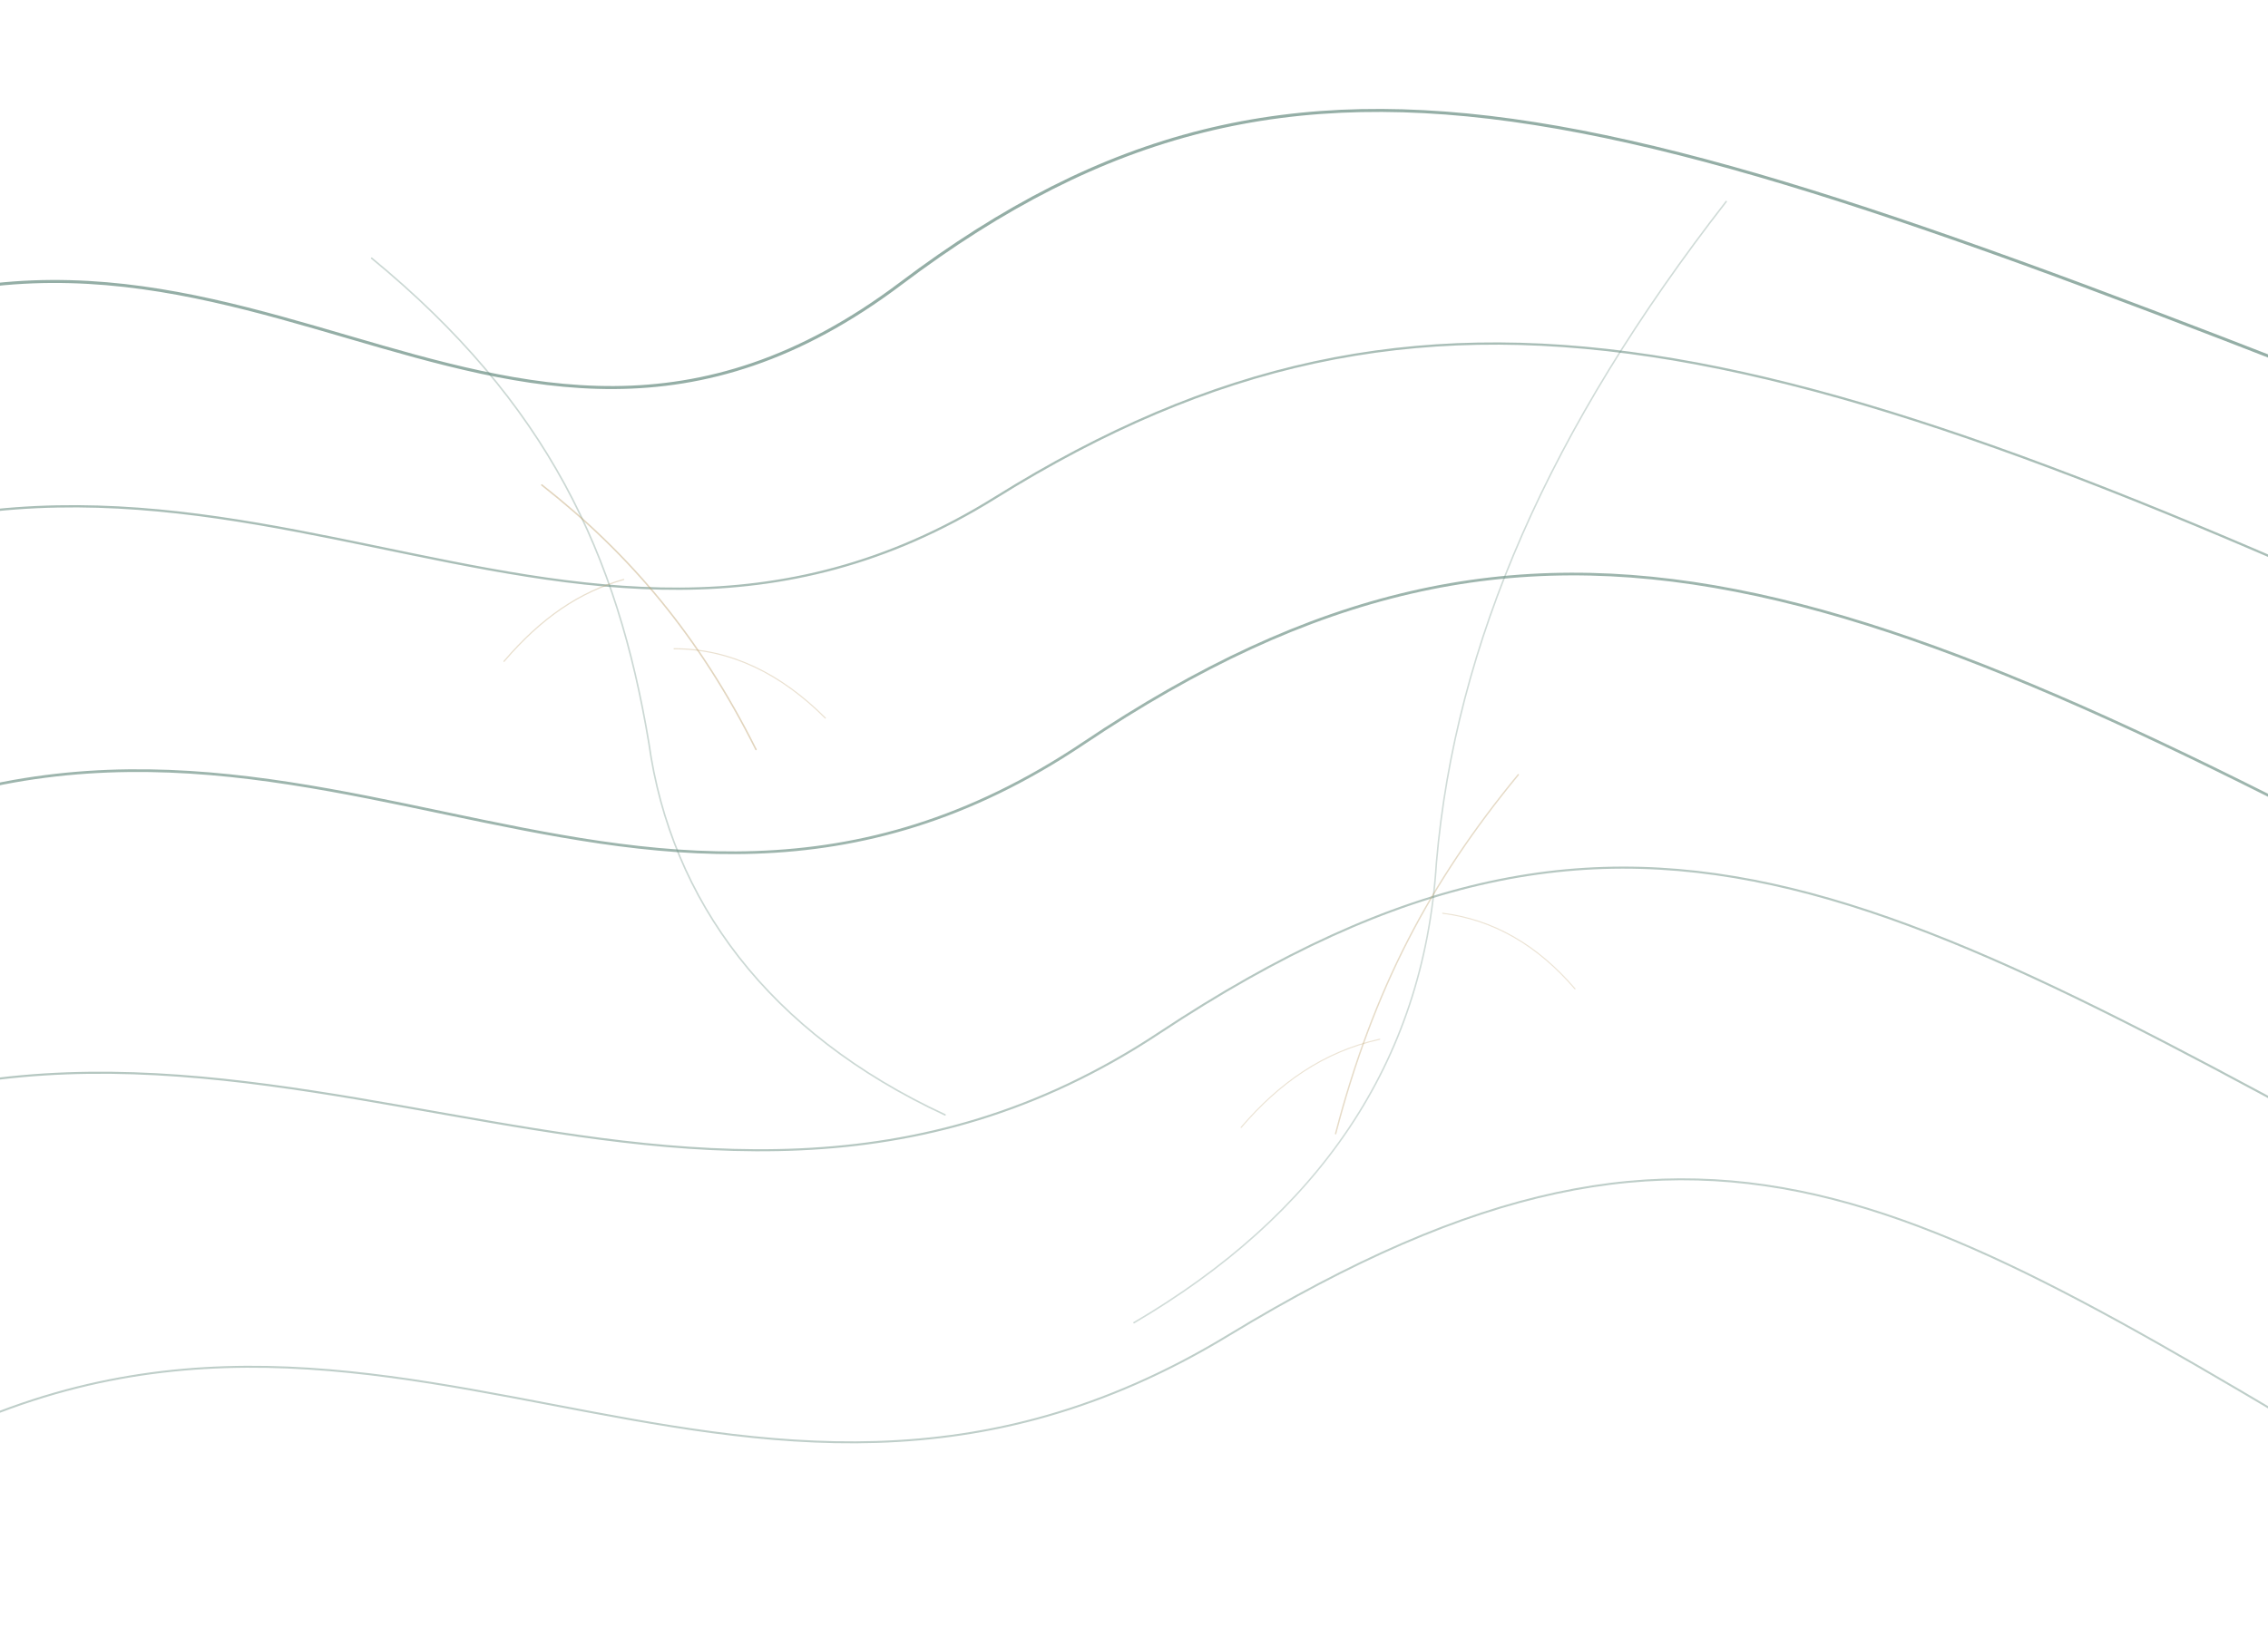
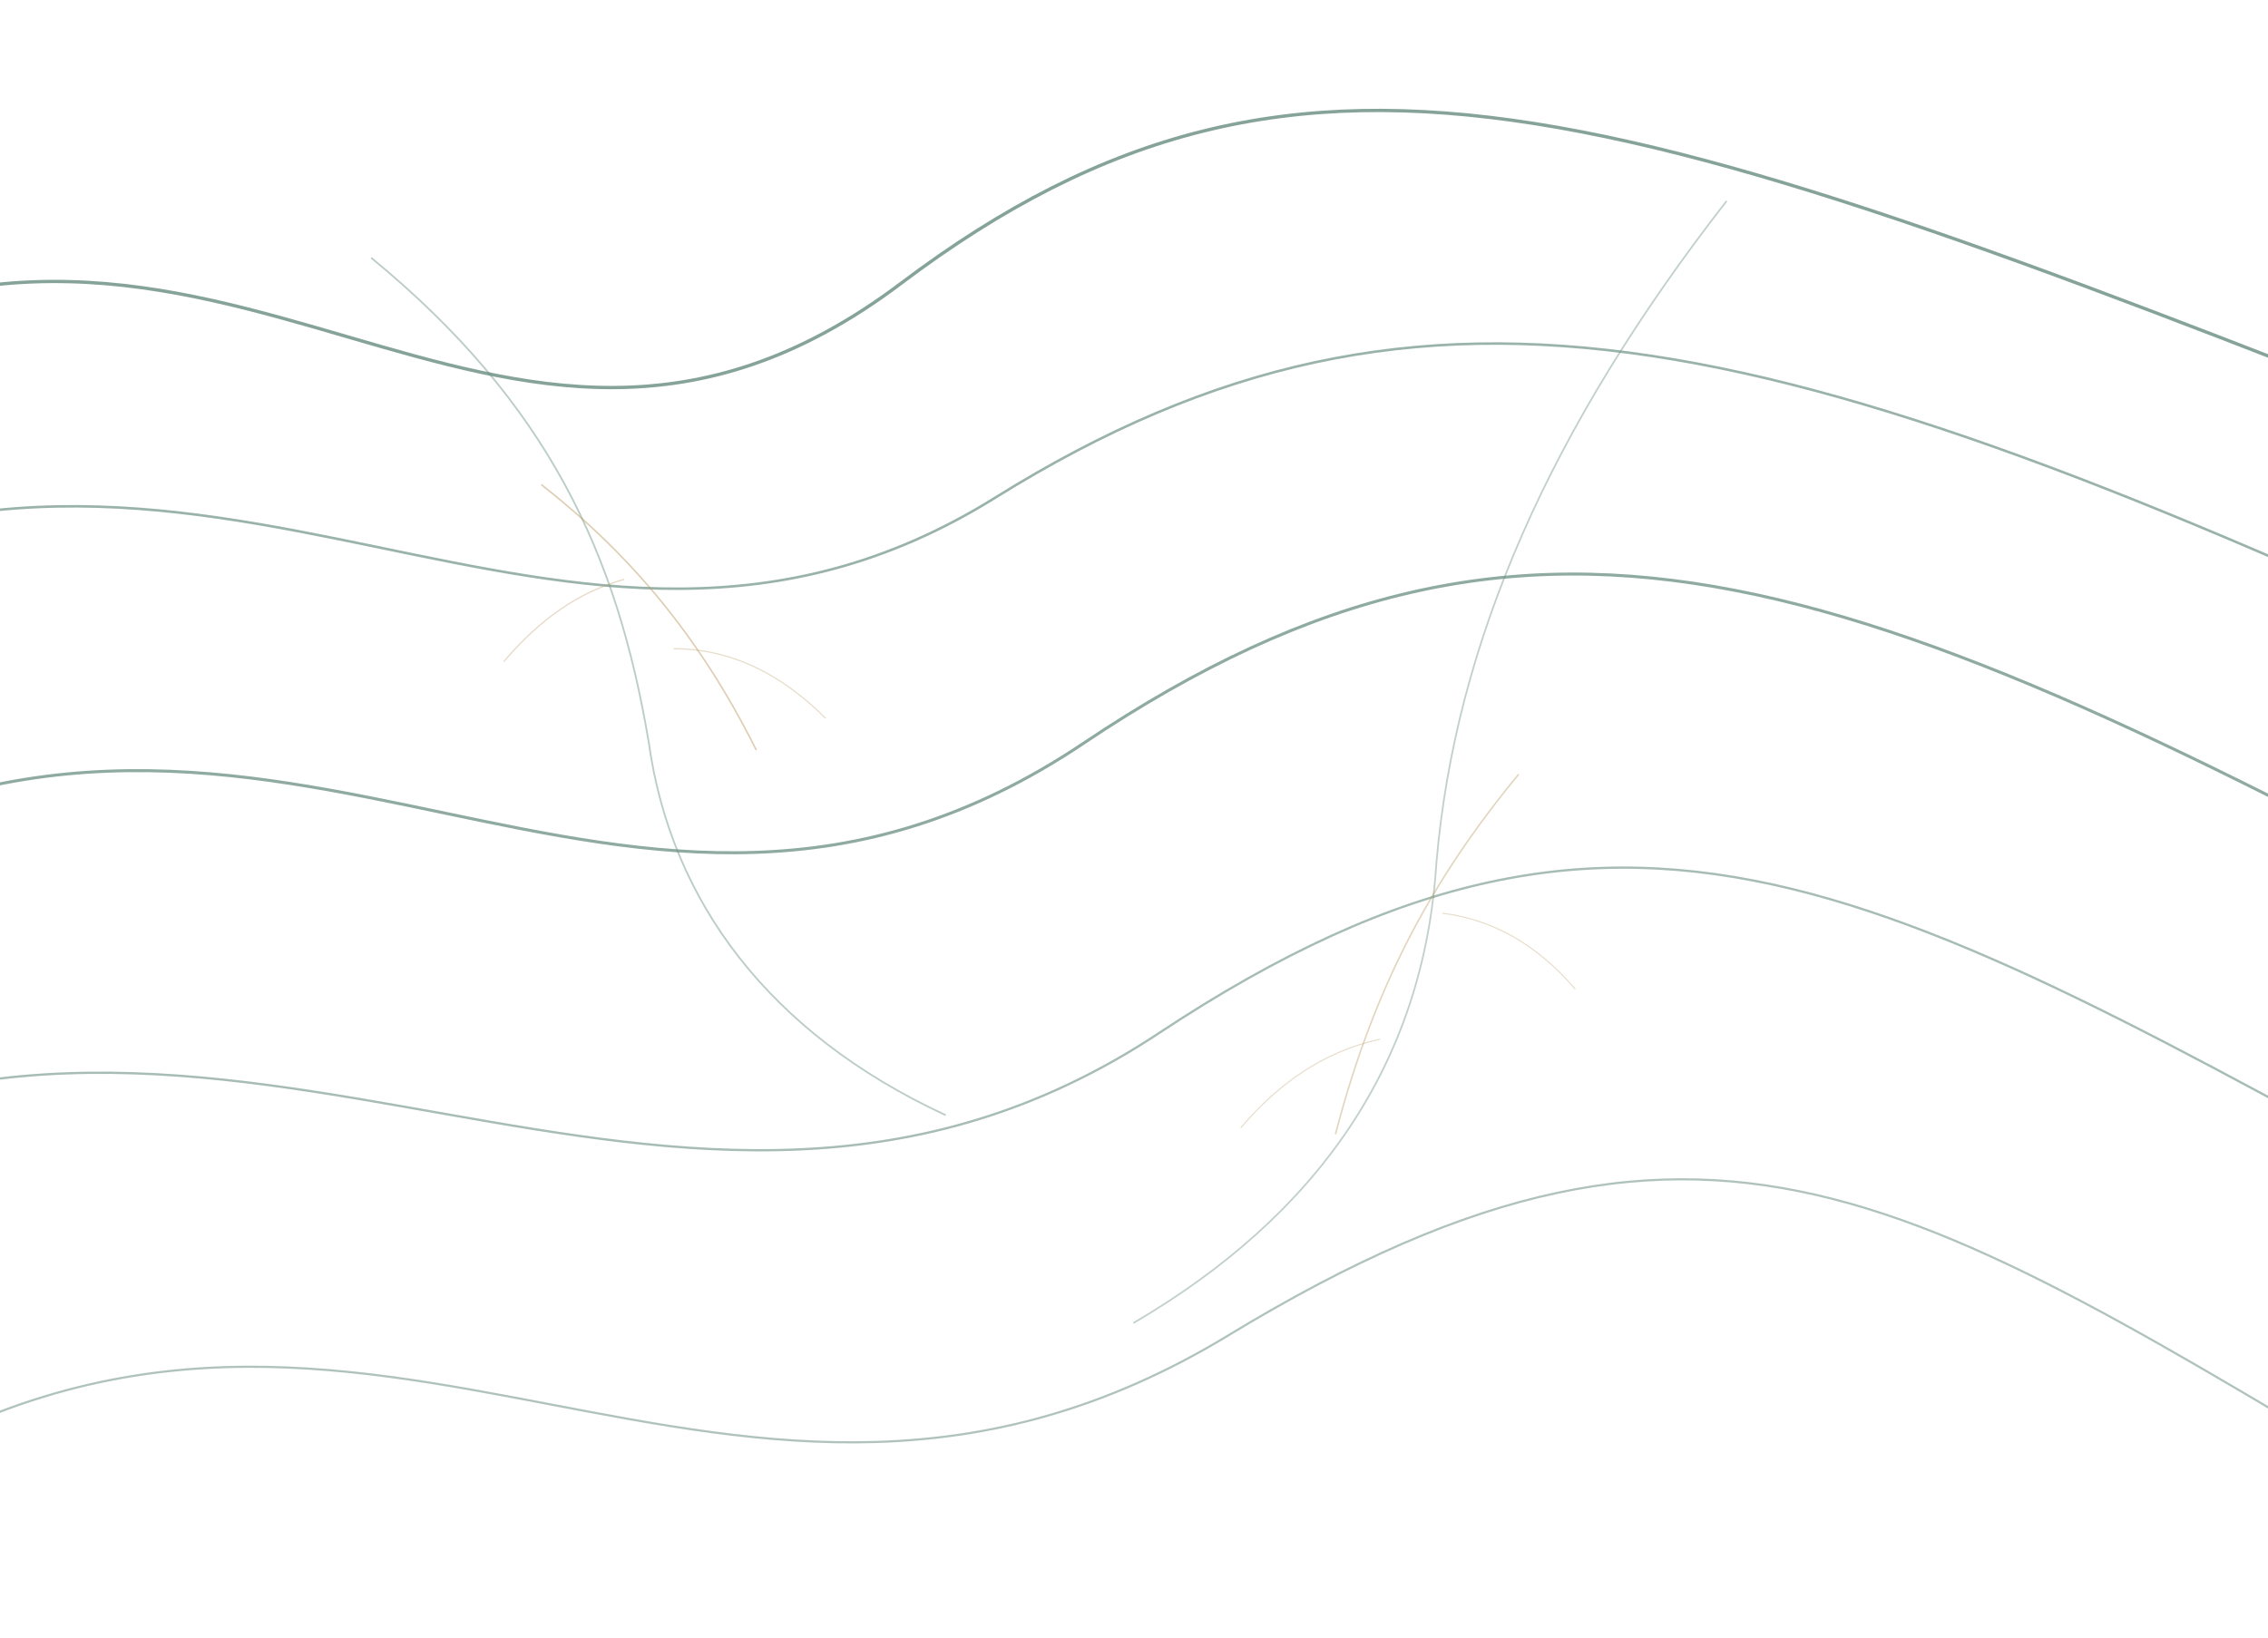
<svg xmlns="http://www.w3.org/2000/svg" width="720" height="520" viewBox="0 0 720 520">
  <rect width="720" height="520" fill="none" />
  <g fill="none" stroke-linecap="round" stroke-linejoin="round" opacity="1">
-     <path d="M-80 118 C70 28 156 188 286 90 S520 34 804 146" stroke="#6B8F83" stroke-width="0.95" opacity="0.72" />
-     <path d="M-92 192 C64 102 178 244 316 158 S568 104 812 218" stroke="#6B8F83" stroke-width="0.72" opacity="0.58" />
-     <path d="M-70 276 C88 184 198 334 344 236 S592 182 818 304" stroke="#6B8F83" stroke-width="0.86" opacity="0.66" />
-     <path d="M-88 372 C70 280 214 430 368 328 S604 286 804 394" stroke="#6B8F83" stroke-width="0.66" opacity="0.5" />
-     <path d="M-40 468 C118 372 232 520 390 424 S612 384 786 486" stroke="#6B8F83" stroke-width="0.62" opacity="0.44" />
-     <path d="M118 82 C174 128 196 176 206 236 C213 286 244 328 300 354" stroke="#6B8F83" stroke-width="0.5" opacity="0.35" />
-     <path d="M548 64 C492 136 462 204 456 274 C452 338 418 386 360 420" stroke="#6B8F83" stroke-width="0.48" opacity="0.32" />
-     <path d="M172 154 C200 176 222 202 240 238" stroke="#B99A63" stroke-width="0.48" opacity="0.42" />
-     <path d="M198 184 C184 188 172 196 160 210" stroke="#B99A63" stroke-width="0.38" opacity="0.32" />
-     <path d="M214 206 C232 206 248 214 262 228" stroke="#B99A63" stroke-width="0.36" opacity="0.3" />
-     <path d="M482 246 C454 280 436 314 424 360" stroke="#B99A63" stroke-width="0.44" opacity="0.36" />
-     <path d="M458 290 C474 292 488 300 500 314" stroke="#B99A63" stroke-width="0.34" opacity="0.28" />
-     <path d="M438 330 C420 334 406 344 394 358" stroke="#B99A63" stroke-width="0.34" opacity="0.28" />
+     <path d="M-80 118 C70 28 156 188 286 90 S520 34 804 146" stroke="#6B8F83" stroke-width="1.05" opacity="0.82" />
+     <path d="M-92 192 C64 102 178 244 316 158 S568 104 812 218" stroke="#6B8F83" stroke-width="0.8" opacity="0.68" />
+     <path d="M-70 276 C88 184 198 334 344 236 S592 182 818 304" stroke="#6B8F83" stroke-width="0.95" opacity="0.76" />
+     <path d="M-88 372 C70 280 214 430 368 328 S604 286 804 394" stroke="#6B8F83" stroke-width="0.72" opacity="0.6" />
+     <path d="M-40 468 C118 372 232 520 390 424 S612 384 786 486" stroke="#6B8F83" stroke-width="0.68" opacity="0.54" />
+     <path d="M118 82 C174 128 196 176 206 236 C213 286 244 328 300 354" stroke="#6B8F83" stroke-width="0.56" opacity="0.45" />
+     <path d="M548 64 C492 136 462 204 456 274 C452 338 418 386 360 420" stroke="#6B8F83" stroke-width="0.54" opacity="0.42" />
+     <path d="M172 154 C200 176 222 202 240 238" stroke="#B99A63" stroke-width="0.5" opacity="0.48" />
+     <path d="M198 184 C184 188 172 196 160 210" stroke="#B99A63" stroke-width="0.4" opacity="0.36" />
+     <path d="M214 206 C232 206 248 214 262 228" stroke="#B99A63" stroke-width="0.38" opacity="0.34" />
+     <path d="M482 246 C454 280 436 314 424 360" stroke="#B99A63" stroke-width="0.48" opacity="0.42" />
+     <path d="M458 290 C474 292 488 300 500 314" stroke="#B99A63" stroke-width="0.36" opacity="0.33" />
+     <path d="M438 330 C420 334 406 344 394 358" stroke="#B99A63" stroke-width="0.36" opacity="0.33" />
  </g>
</svg>
